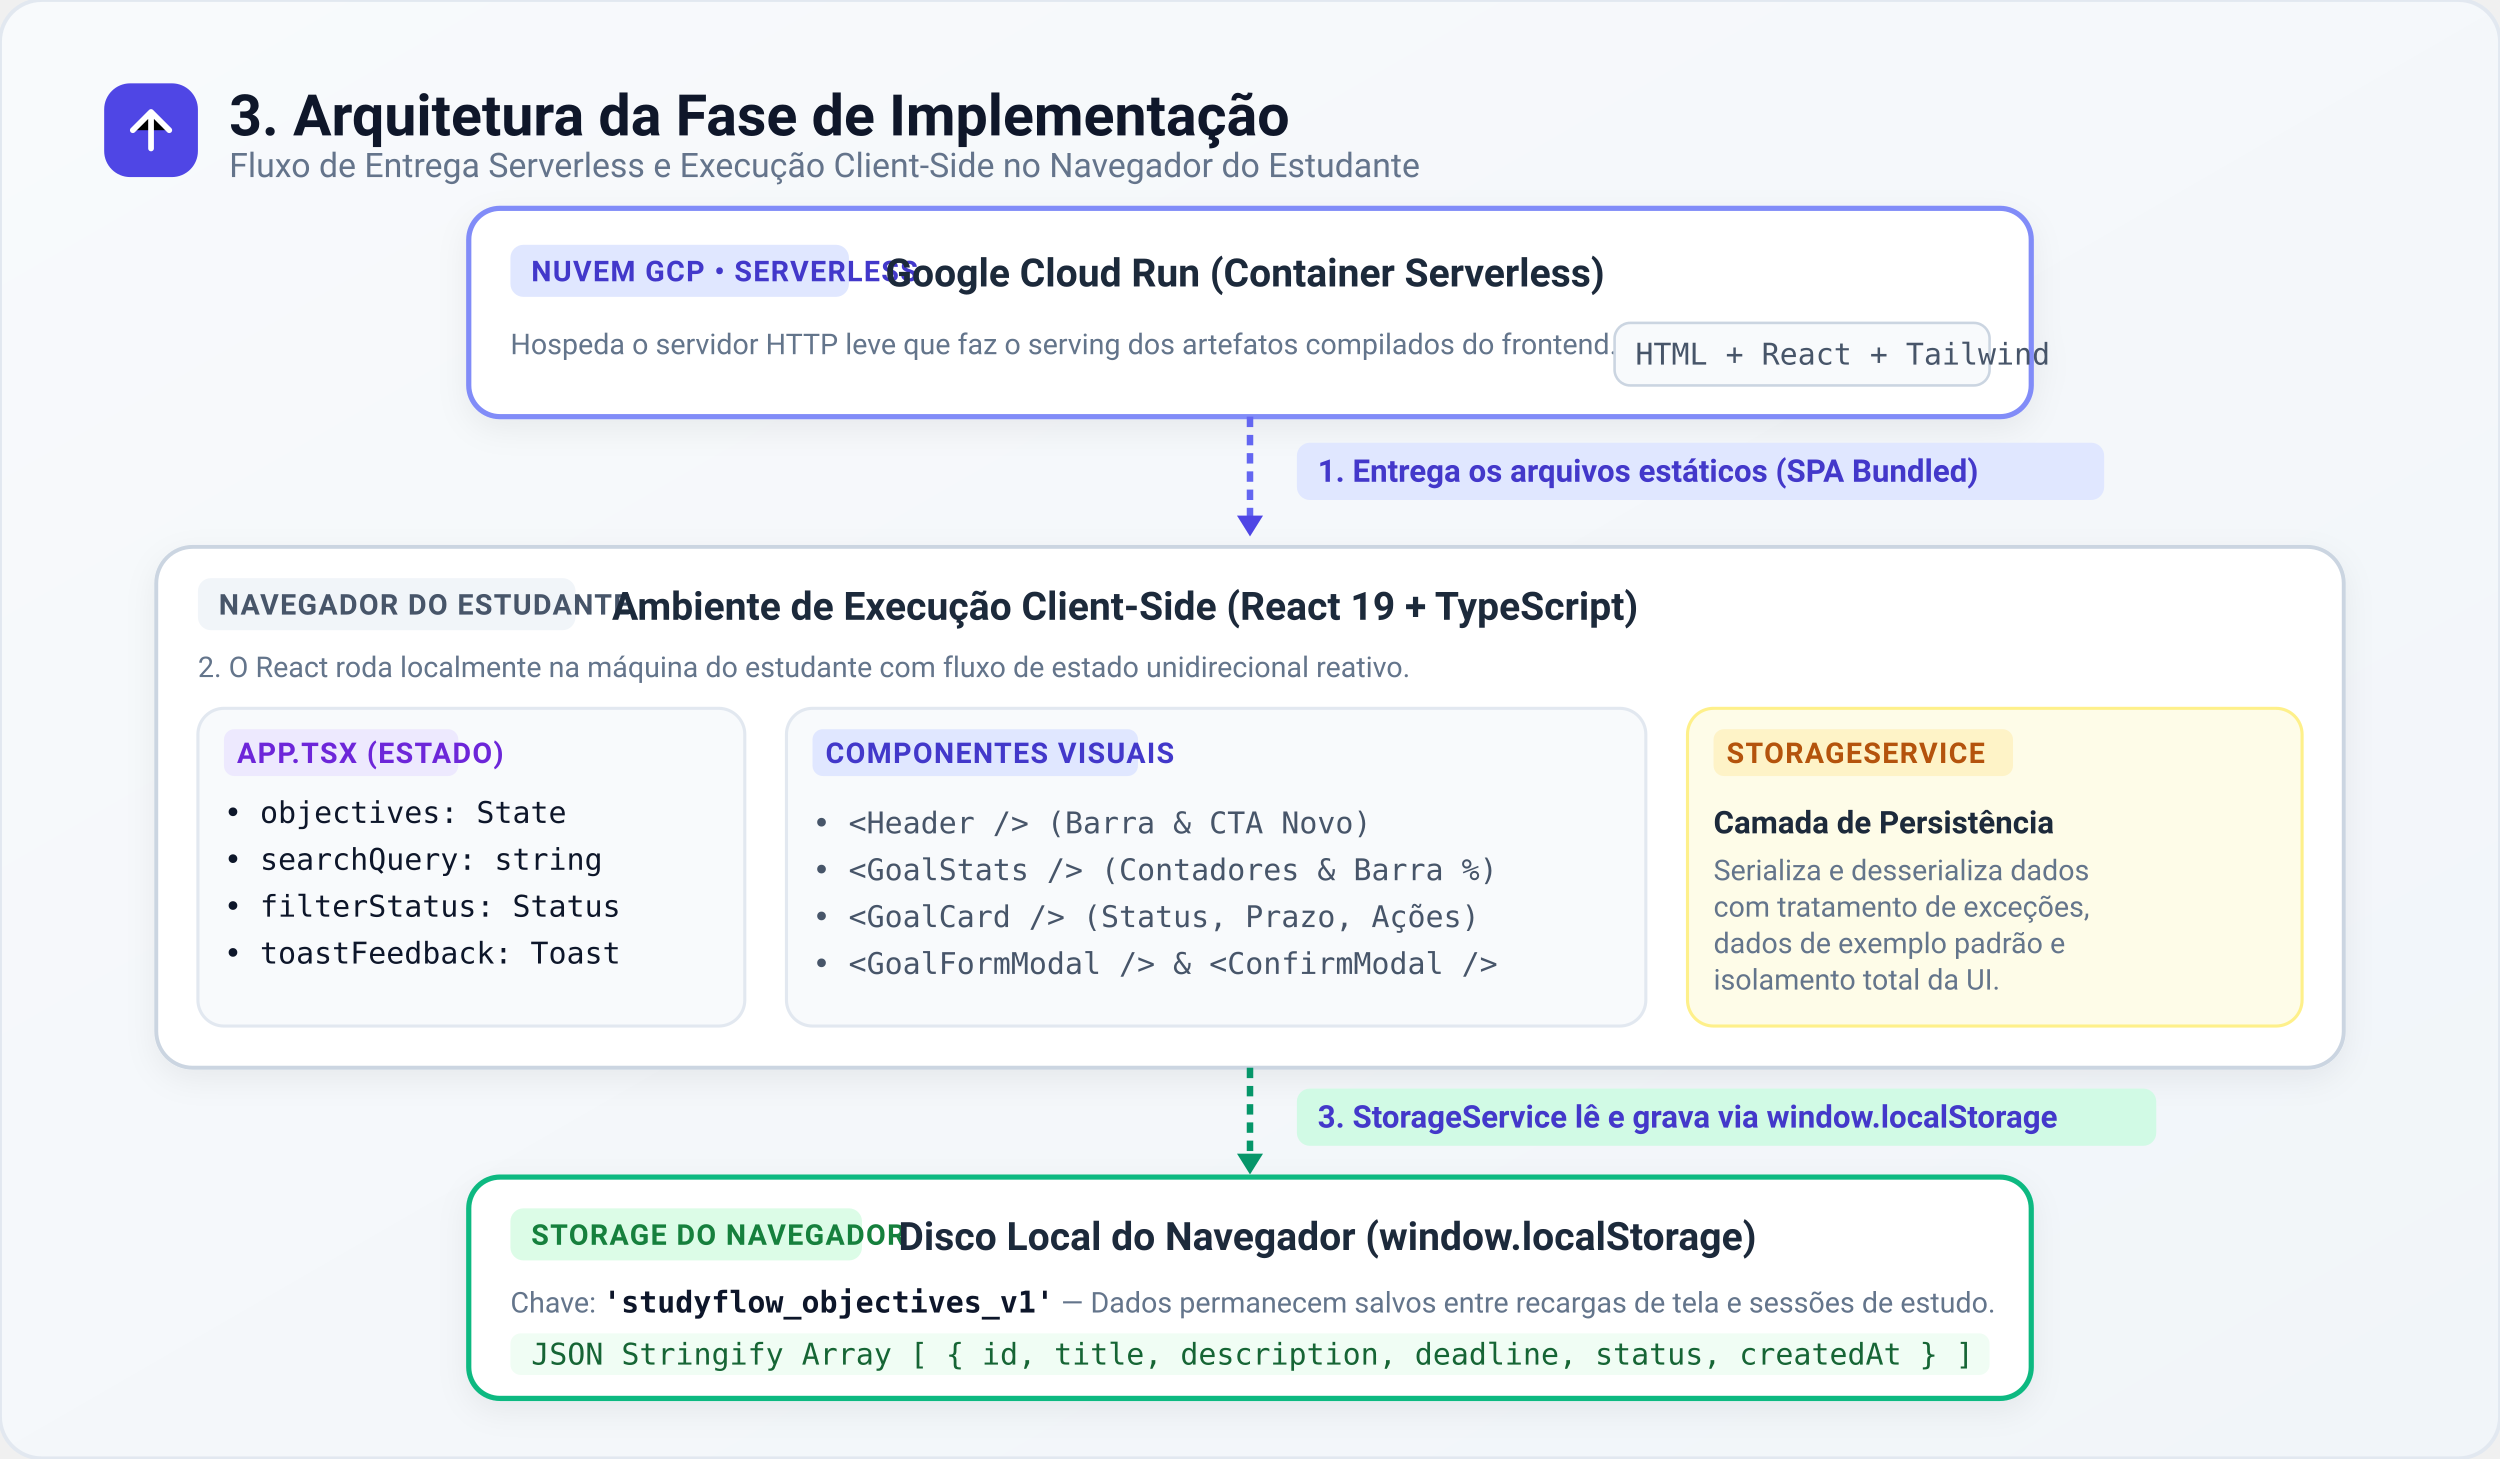
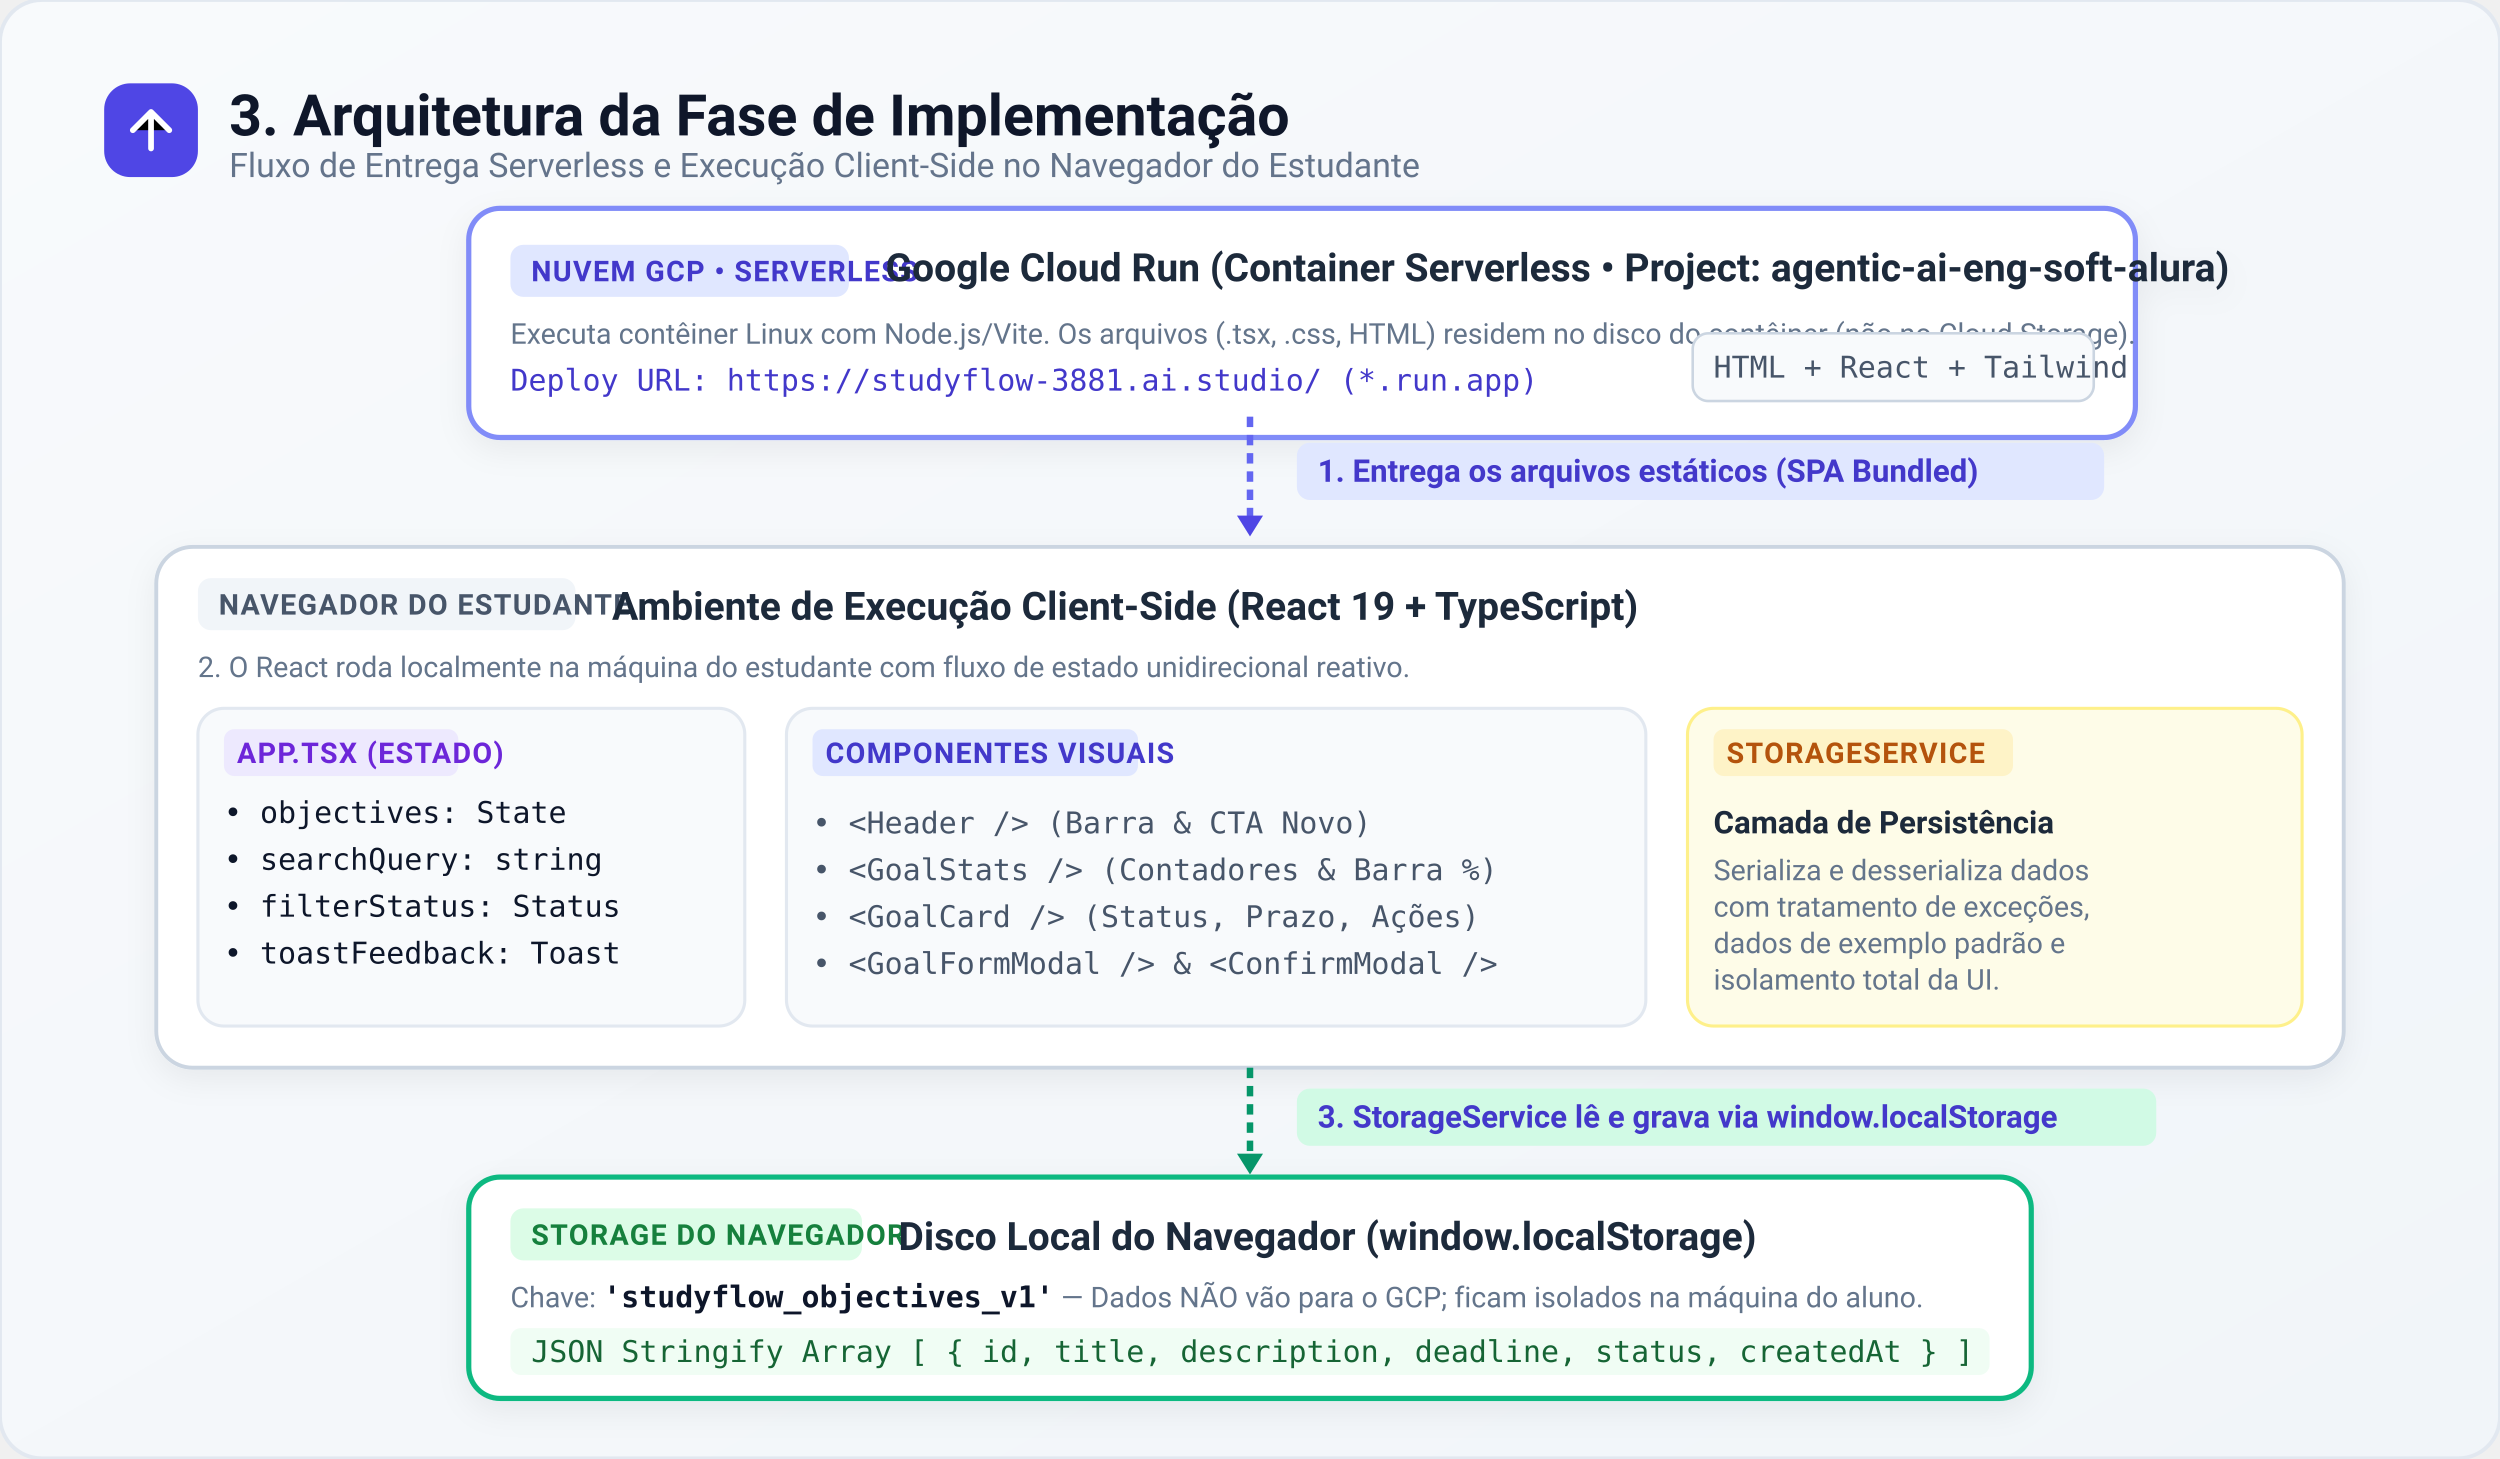
<svg xmlns="http://www.w3.org/2000/svg" viewBox="0 0 960 560" width="100%" height="100%">
  <defs>
    <style>
      .title { font-family: -apple-system, BlinkMacSystemFont, 'Segoe UI', Roboto, Helvetica, Arial, sans-serif; font-size: 22px; font-weight: 700; fill: #0f172a; }
      .subtitle { font-family: -apple-system, BlinkMacSystemFont, 'Segoe UI', Roboto, Helvetica, Arial, sans-serif; font-size: 13px; fill: #64748b; }
      .card-title { font-family: -apple-system, BlinkMacSystemFont, 'Segoe UI', Roboto, Helvetica, Arial, sans-serif; font-size: 15px; font-weight: 700; fill: #1e293b; }
      .badge-text { font-family: -apple-system, BlinkMacSystemFont, 'Segoe UI', Roboto, Helvetica, Arial, sans-serif; font-size: 11px; font-weight: 700; letter-spacing: 0.5px; }
      .comp-title { font-family: -apple-system, BlinkMacSystemFont, 'Segoe UI', Roboto, Helvetica, Arial, sans-serif; font-size: 12px; font-weight: 600; fill: #1e293b; }
      .comp-desc { font-family: -apple-system, BlinkMacSystemFont, 'Segoe UI', Roboto, Helvetica, Arial, sans-serif; font-size: 11px; fill: #64748b; }
      .code-font { font-family: ui-monospace, SFMono-Regular, Menlo, Monaco, Consolas, monospace; font-size: 11.5px; }
      .flow-label { font-family: -apple-system, BlinkMacSystemFont, 'Segoe UI', Roboto, Helvetica, Arial, sans-serif; font-size: 12px; font-weight: 600; fill: #4338ca; }
    </style>
    <linearGradient id="bgGrad3" x1="0%" y1="0%" x2="100%" y2="100%">
      <stop offset="0%" stop-color="#f8fafc" />
      <stop offset="100%" stop-color="#f1f5f9" />
    </linearGradient>
    <filter id="shadow3" x="-5%" y="-5%" width="110%" height="115%" filterUnits="userSpaceOnUse">
      <feDropShadow dx="0" dy="4" stdDeviation="6" flood-color="#0f172a" flood-opacity="0.06" />
    </filter>
  </defs>
  <rect width="960" height="560" rx="16" fill="url(#bgGrad3)" stroke="#e2e8f0" stroke-width="1.5" />
  <g transform="translate(40, 32)">
    <rect x="0" y="0" width="36" height="36" rx="10" fill="#4f46e5" />
    <path d="M11 18L18 11L25 18M18 12V25" stroke="#ffffff" stroke-width="2.2" stroke-linecap="round" stroke-linejoin="round" />
    <text x="48" y="20" class="title">3. Arquitetura da Fase de Implementação</text>
    <text x="48" y="36" class="subtitle">Fluxo de Entrega Serverless e Execução Client-Side no Navegador do Estudante</text>
  </g>
  <g transform="translate(180, 80)" filter="url(#shadow3)">
-     <rect width="600" height="80" rx="12" fill="#ffffff" stroke="#818cf8" stroke-width="2" />
+     <rect width="640" height="88" rx="12" fill="#ffffff" stroke="#818cf8" stroke-width="2" />
    <rect x="16" y="14" width="130" height="20" rx="5" fill="#e0e7ff" />
    <text x="24" y="28" class="badge-text" fill="#4338ca">NUVEM GCP • SERVERLESS</text>
-     <text x="160" y="30" class="card-title">Google Cloud Run (Container Serverless)</text>
-     <text x="16" y="56" class="comp-desc">
-       Hospeda o servidor HTTP leve que faz o serving dos artefatos compilados do frontend.
+     <text x="160" y="28" class="card-title">Google Cloud Run (Container Serverless • Project: agentic-ai-eng-soft-alura)</text>
+     <text x="16" y="52" class="comp-desc">
+       Executa contêiner Linux com Node.js/Vite. Os arquivos (.tsx, .css, HTML) residem no disco do contêiner (não no Cloud Storage).
    </text>
-     <rect x="440" y="44" width="144" height="24" rx="6" fill="#f8fafc" stroke="#cbd5e1" stroke-width="1" />
-     <text x="448" y="60" class="code-font" fill="#475569">HTML + React + Tailwind</text>
+     <text x="16" y="70" class="code-font" fill="#4338ca">
+       Deploy URL: https://studyflow-3881.ai.studio/ (*.run.app)
+     </text>
+     <rect x="470" y="48" width="154" height="26" rx="6" fill="#f8fafc" stroke="#cbd5e1" stroke-width="1" />
+     <text x="478" y="65" class="code-font" fill="#475569">HTML + React + Tailwind</text>
  </g>
  <g transform="translate(480, 160)">
    <line x1="0" y1="0" x2="0" y2="40" stroke="#6366f1" stroke-width="2.5" stroke-dasharray="4 3" />
    <polygon points="-5,38 5,38 0,46" fill="#4f46e5" />
    <rect x="18" y="10" width="310" height="22" rx="5" fill="#e0e7ff" />
    <text x="26" y="25" class="flow-label">1. Entrega os arquivos estáticos (SPA Bundled)</text>
  </g>
  <g transform="translate(60, 210)" filter="url(#shadow3)">
    <rect width="840" height="200" rx="14" fill="#ffffff" stroke="#cbd5e1" stroke-width="1.5" />
    <rect x="16" y="12" width="145" height="20" rx="5" fill="#f1f5f9" />
    <text x="24" y="26" class="badge-text" fill="#475569">NAVEGADOR DO ESTUDANTE</text>
    <text x="175" y="28" class="card-title">Ambiente de Execução Client-Side (React 19 + TypeScript)</text>
    <text x="16" y="50" class="comp-desc">
      2. O React roda localmente na máquina do estudante com fluxo de estado unidirecional reativo.
    </text>
    <g transform="translate(16, 62)">
      <rect width="210" height="122" rx="10" fill="#f8fafc" stroke="#e2e8f0" stroke-width="1.2" />
      <rect x="10" y="8" width="90" height="18" rx="4" fill="#ede9fe" />
      <text x="15" y="21" class="badge-text" fill="#6d28d9">APP.TSX (ESTADO)</text>
      <text x="10" y="44" class="code-font" fill="#0f172a">• objectives: State</text>
      <text x="10" y="62" class="code-font" fill="#0f172a">• searchQuery: string</text>
      <text x="10" y="80" class="code-font" fill="#0f172a">• filterStatus: Status</text>
      <text x="10" y="98" class="code-font" fill="#0f172a">• toastFeedback: Toast</text>
    </g>
    <g transform="translate(242, 62)">
      <rect width="330" height="122" rx="10" fill="#f8fafc" stroke="#e2e8f0" stroke-width="1.2" />
      <rect x="10" y="8" width="125" height="18" rx="4" fill="#e0e7ff" />
      <text x="15" y="21" class="badge-text" fill="#4338ca">COMPONENTES VISUAIS</text>
      <g transform="translate(10, 36)">
        <text x="0" y="12" class="code-font" fill="#475569">• &lt;Header /&gt; (Barra &amp; CTA Novo)</text>
        <text x="0" y="30" class="code-font" fill="#475569">• &lt;GoalStats /&gt; (Contadores &amp; Barra %)</text>
        <text x="0" y="48" class="code-font" fill="#475569">• &lt;GoalCard /&gt; (Status, Prazo, Ações)</text>
        <text x="0" y="66" class="code-font" fill="#475569">• &lt;GoalFormModal /&gt; &amp; &lt;ConfirmModal /&gt;</text>
      </g>
    </g>
    <g transform="translate(588, 62)">
      <rect width="236" height="122" rx="10" fill="#fefce8" stroke="#fef08a" stroke-width="1.2" />
      <rect x="10" y="8" width="115" height="18" rx="4" fill="#fef3c7" />
      <text x="15" y="21" class="badge-text" fill="#b45309">STORAGESERVICE</text>
      <g transform="translate(10, 36)">
        <text x="0" y="12" class="comp-title" fill="#92400e">Camada de Persistência</text>
        <text x="0" y="30" class="comp-desc">Serializa e desserializa dados</text>
        <text x="0" y="44" class="comp-desc">com tratamento de exceções,</text>
        <text x="0" y="58" class="comp-desc">dados de exemplo padrão e</text>
        <text x="0" y="72" class="comp-desc">isolamento total da UI.</text>
      </g>
    </g>
  </g>
  <g transform="translate(480, 410)">
    <line x1="0" y1="0" x2="0" y2="35" stroke="#059669" stroke-width="2.5" stroke-dasharray="4 3" />
    <polygon points="-5,33 5,33 0,41" fill="#059669" />
    <rect x="18" y="8" width="330" height="22" rx="5" fill="#d1fae5" />
    <text x="26" y="23" class="flow-label" fill="#065f46">3. StorageService lê e grava via window.localStorage</text>
  </g>
  <g transform="translate(180, 452)" filter="url(#shadow3)">
    <rect width="600" height="85" rx="12" fill="#ffffff" stroke="#10b981" stroke-width="2" />
    <rect x="16" y="12" width="135" height="20" rx="5" fill="#dcfce7" />
    <text x="24" y="26" class="badge-text" fill="#15803d">STORAGE DO NAVEGADOR</text>
    <text x="165" y="28" class="card-title">Disco Local do Navegador (window.localStorage)</text>
-     <text x="16" y="52" class="comp-desc">
-       Chave: <tspan class="code-font" fill="#0f172a" font-weight="600">'studyflow_objectives_v1'</tspan> — Dados permanecem salvos entre recargas de tela e sessões de estudo.
+     <text x="16" y="50" class="comp-desc">
+       Chave: <tspan class="code-font" fill="#0f172a" font-weight="600">'studyflow_objectives_v1'</tspan> — Dados NÃO vão para o GCP; ficam isolados na máquina do aluno.
    </text>
-     <rect x="16" y="60" width="568" height="16" rx="4" fill="#f0fdf4" />
-     <text x="24" y="72" class="code-font" fill="#166534">JSON Stringify Array [ { id, title, description, deadline, status, createdAt } ]</text>
+     <rect x="16" y="58" width="568" height="18" rx="4" fill="#f0fdf4" />
+     <text x="24" y="71" class="code-font" fill="#166534">JSON Stringify Array [ { id, title, description, deadline, status, createdAt } ]</text>
  </g>
</svg>
